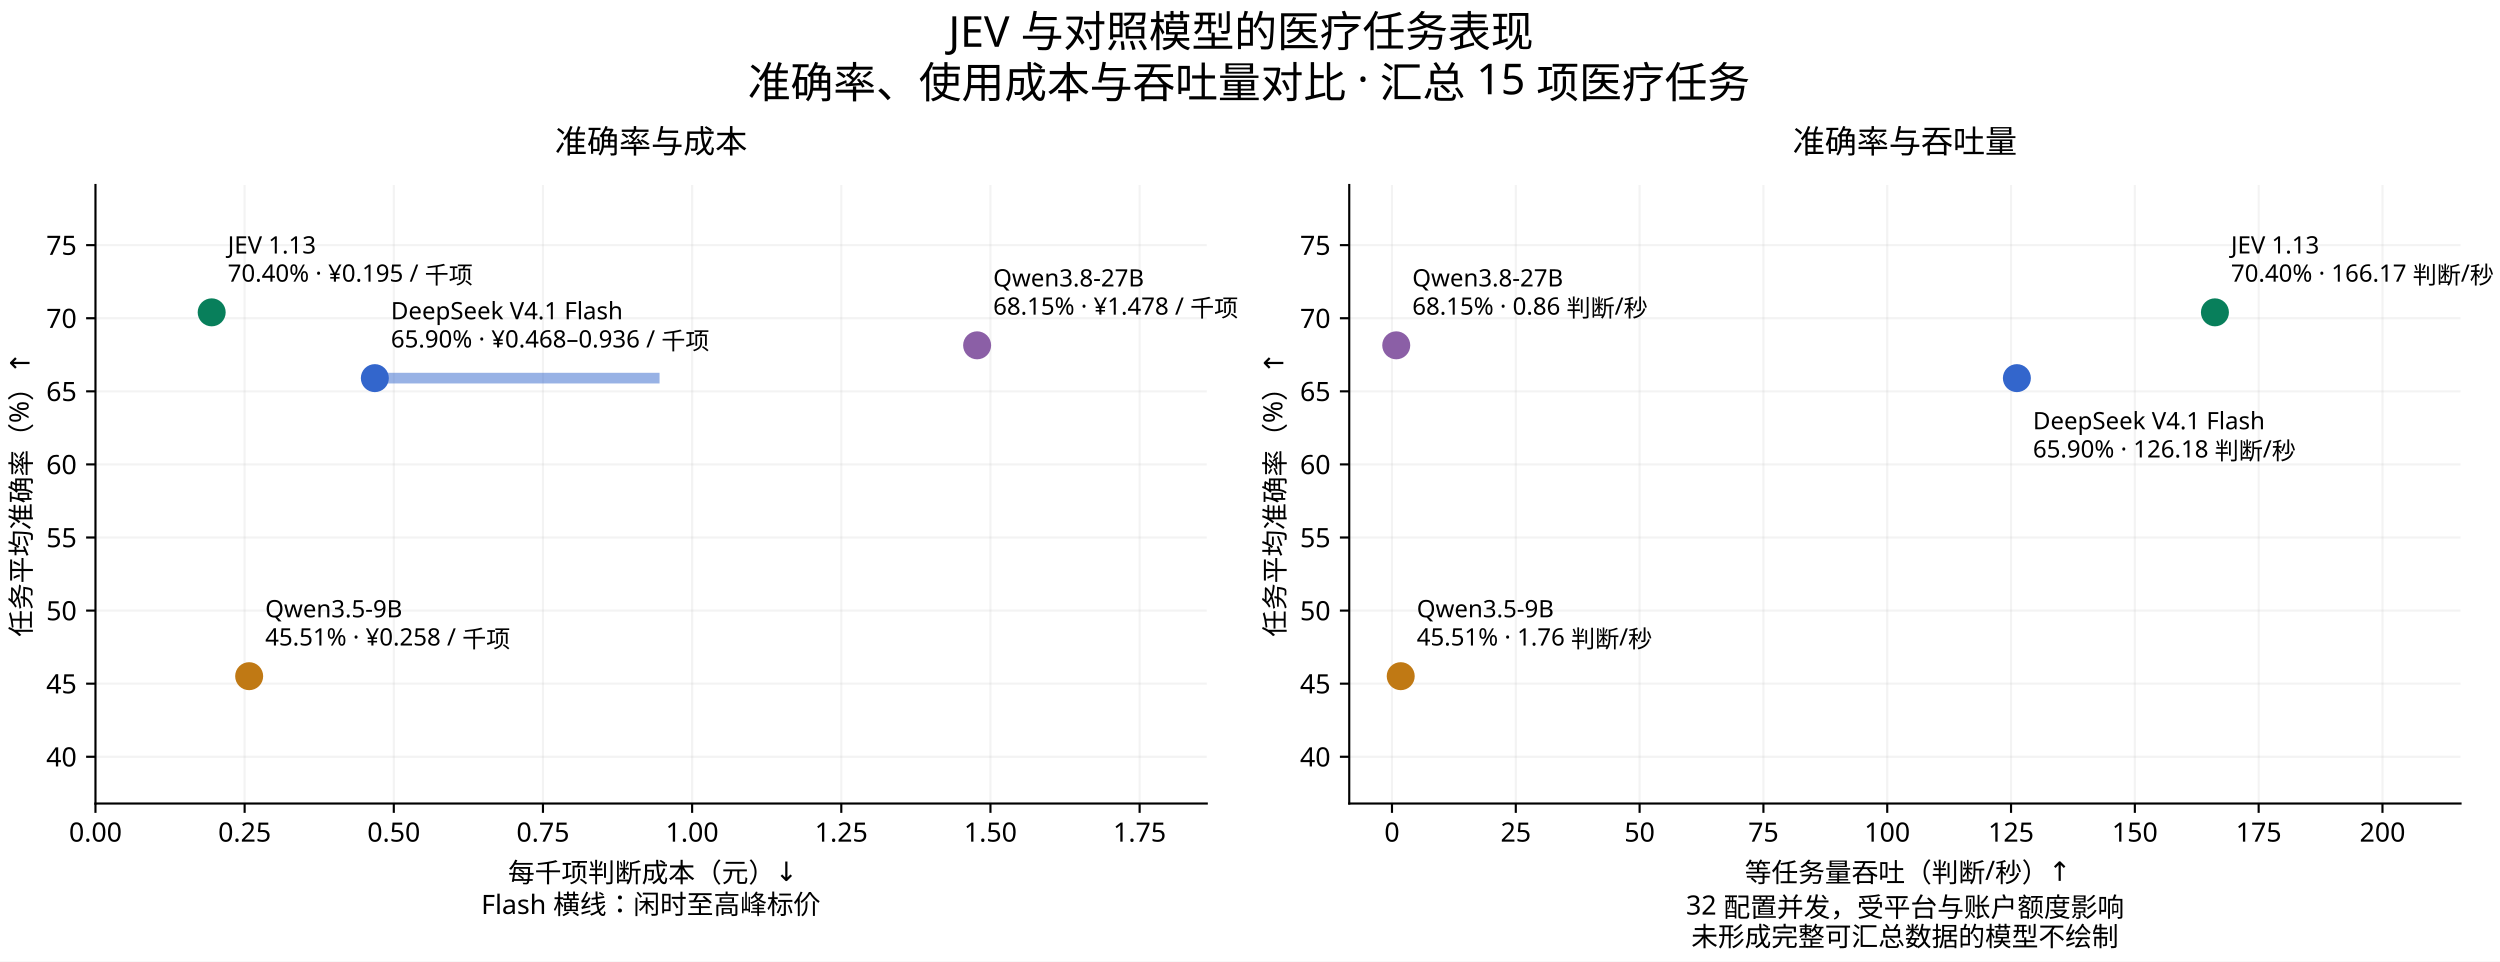
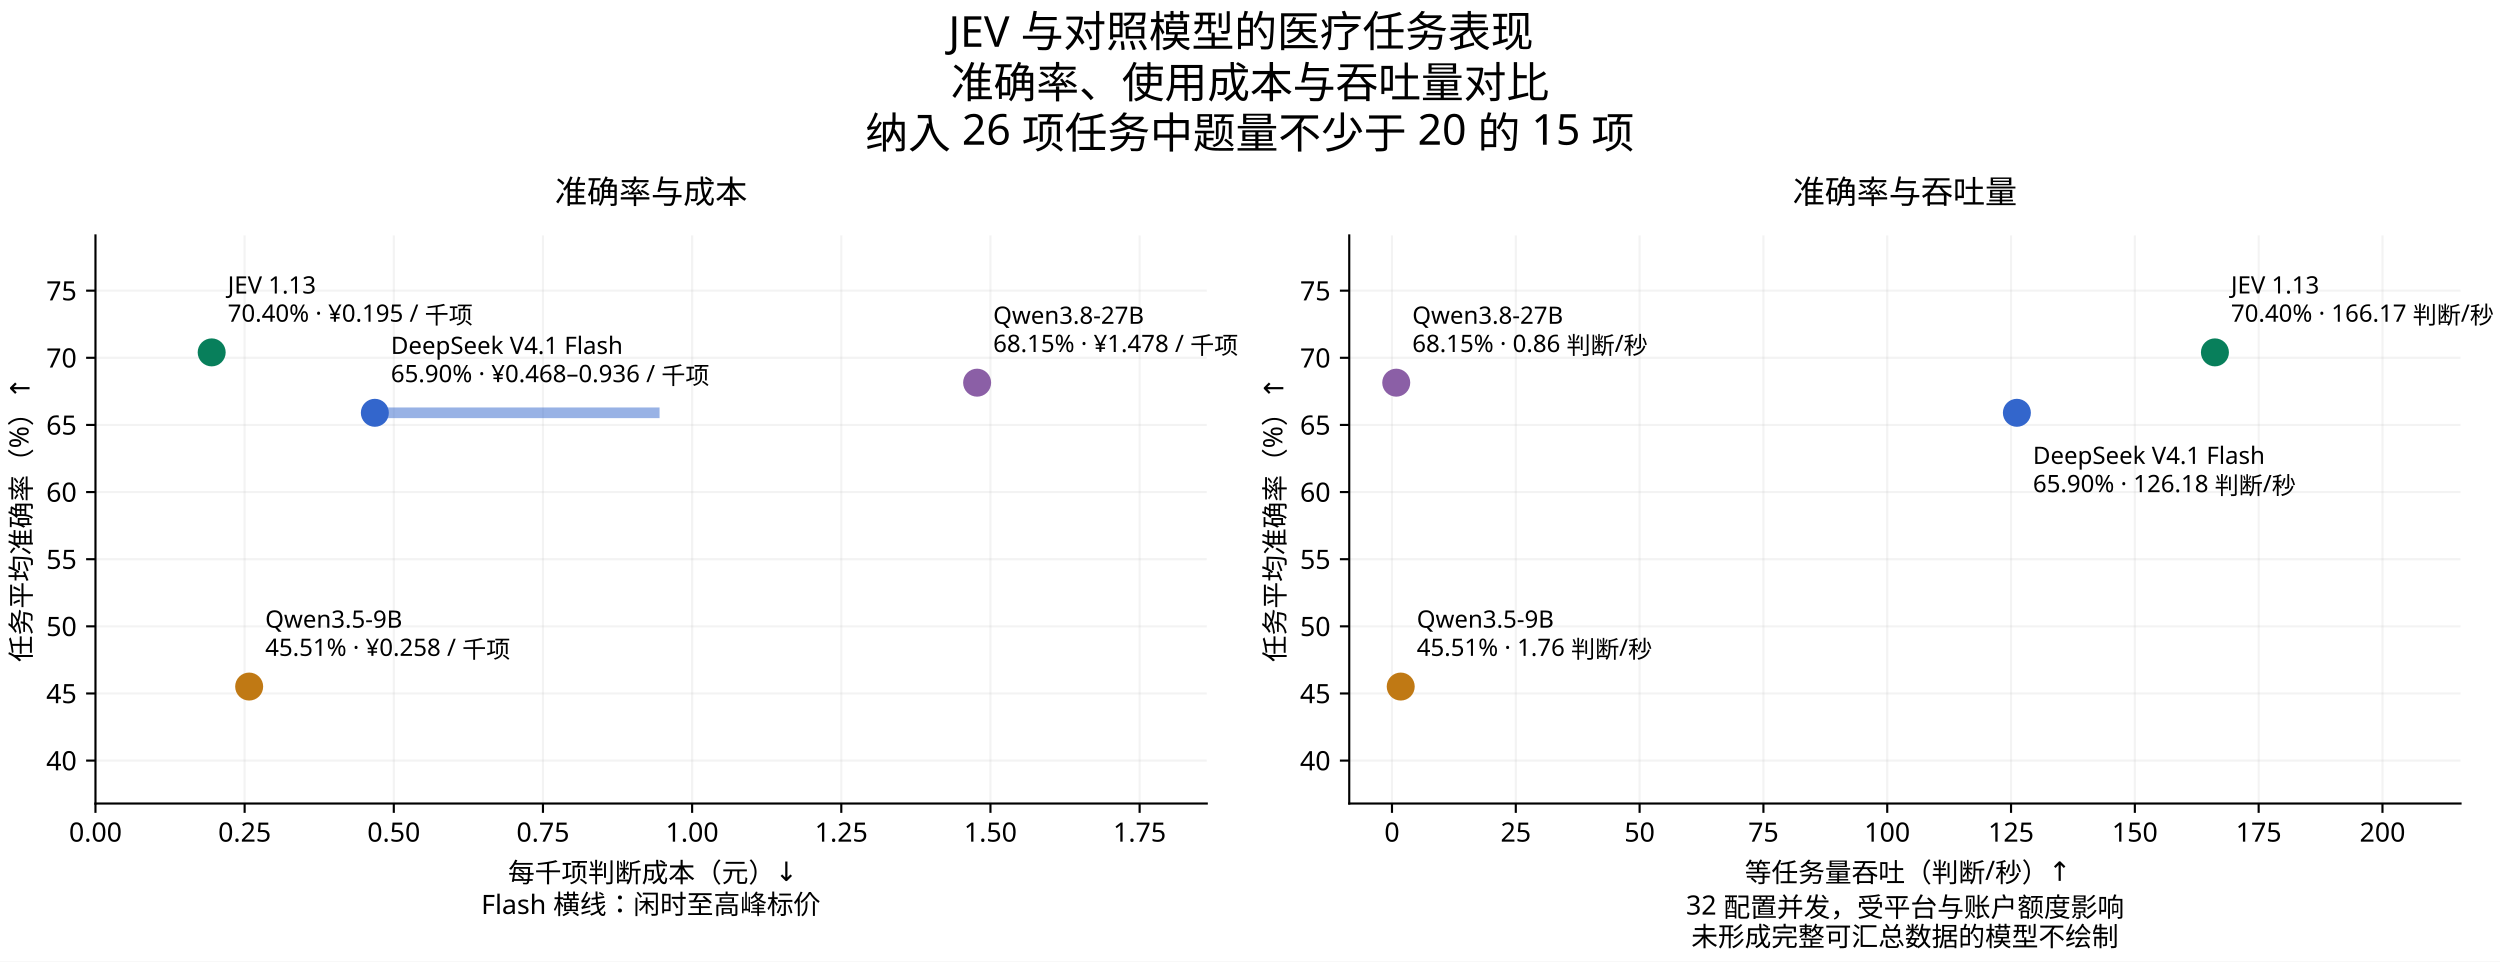
<svg xmlns="http://www.w3.org/2000/svg" xmlns:xlink="http://www.w3.org/1999/xlink" width="936pt" height="360pt" viewBox="0 0 936 360" version="1.1">
  <defs>
    <style type="text/css">*{stroke-linejoin: round; stroke-linecap: butt}</style>
  </defs>
  <g id="figure_1">
    <g id="patch_1">
      <path d="M 0 360 L 936 360 L 936 0 L 0 0 z " style="fill: #ffffff" />
    </g>
    <g id="axes_1">
      <g id="patch_2">
-         <path d="M 35.742 300.837 L 451.808 300.837 L 451.808 69.265 L 35.742 69.265 z " style="fill: #ffffff" />
+         <path d="M 35.742 300.837 L 451.808 300.837 L 451.808 88.141 L 35.742 88.141 z " style="fill: #ffffff" />
      </g>
      <g id="matplotlib.axis_1">
        <g id="xtick_1">
          <g id="line2d_1">
-             <path d="M 35.742 300.837 L 35.742 69.265 " clip-path="url(#p29e2459f89)" style="fill: none; stroke: #b0b0b0; stroke-opacity: 0.16; stroke-width: 0.8; stroke-linecap: square" />
+             <path d="M 35.742 300.837 L 35.742 88.141 " clip-path="url(#p06be70fc8d)" style="fill: none; stroke: #b0b0b0; stroke-opacity: 0.16; stroke-width: 0.8; stroke-linecap: square" />
          </g>
          <g id="line2d_2">
            <defs>
-               <path id="md264620cf0" d="M 0 0 L 0 3.5 " style="stroke: #000000; stroke-width: 0.8" />
+               <path id="mb8a0c02b07" d="M 0 0 L 0 3.5 " style="stroke: #000000; stroke-width: 0.8" />
            </defs>
            <g>
-               <use xlink:href="#md264620cf0" x="35.742" y="300.837" style="stroke: #000000; stroke-width: 0.8" />
+               <use xlink:href="#mb8a0c02b07" x="35.742" y="300.837" style="stroke: #000000; stroke-width: 0.8" />
            </g>
          </g>
          <g id="text_1">
            <text style="font-size: 10px; font-family: 'Arial Unicode MS'; text-anchor: middle" x="35.742" y="315.118" transform="rotate(-0 35.74243 315.1177)">0.00</text>
          </g>
        </g>
        <g id="xtick_2">
          <g id="line2d_3">
-             <path d="M 91.59 300.837 L 91.59 69.265 " clip-path="url(#p29e2459f89)" style="fill: none; stroke: #b0b0b0; stroke-opacity: 0.16; stroke-width: 0.8; stroke-linecap: square" />
+             <path d="M 91.59 300.837 L 91.59 88.141 " clip-path="url(#p06be70fc8d)" style="fill: none; stroke: #b0b0b0; stroke-opacity: 0.16; stroke-width: 0.8; stroke-linecap: square" />
          </g>
          <g id="line2d_4">
            <g>
-               <use xlink:href="#md264620cf0" x="91.59" y="300.837" style="stroke: #000000; stroke-width: 0.8" />
+               <use xlink:href="#mb8a0c02b07" x="91.59" y="300.837" style="stroke: #000000; stroke-width: 0.8" />
            </g>
          </g>
          <g id="text_2">
            <text style="font-size: 10px; font-family: 'Arial Unicode MS'; text-anchor: middle" x="91.59" y="315.118" transform="rotate(-0 91.58965 315.1177)">0.25</text>
          </g>
        </g>
        <g id="xtick_3">
          <g id="line2d_5">
-             <path d="M 147.437 300.837 L 147.437 69.265 " clip-path="url(#p29e2459f89)" style="fill: none; stroke: #b0b0b0; stroke-opacity: 0.16; stroke-width: 0.8; stroke-linecap: square" />
+             <path d="M 147.437 300.837 L 147.437 88.141 " clip-path="url(#p06be70fc8d)" style="fill: none; stroke: #b0b0b0; stroke-opacity: 0.16; stroke-width: 0.8; stroke-linecap: square" />
          </g>
          <g id="line2d_6">
            <g>
-               <use xlink:href="#md264620cf0" x="147.437" y="300.837" style="stroke: #000000; stroke-width: 0.8" />
+               <use xlink:href="#mb8a0c02b07" x="147.437" y="300.837" style="stroke: #000000; stroke-width: 0.8" />
            </g>
          </g>
          <g id="text_3">
            <text style="font-size: 10px; font-family: 'Arial Unicode MS'; text-anchor: middle" x="147.437" y="315.118" transform="rotate(-0 147.4369 315.1177)">0.50</text>
          </g>
        </g>
        <g id="xtick_4">
          <g id="line2d_7">
-             <path d="M 203.284 300.837 L 203.284 69.265 " clip-path="url(#p29e2459f89)" style="fill: none; stroke: #b0b0b0; stroke-opacity: 0.16; stroke-width: 0.8; stroke-linecap: square" />
+             <path d="M 203.284 300.837 L 203.284 88.141 " clip-path="url(#p06be70fc8d)" style="fill: none; stroke: #b0b0b0; stroke-opacity: 0.16; stroke-width: 0.8; stroke-linecap: square" />
          </g>
          <g id="line2d_8">
            <g>
-               <use xlink:href="#md264620cf0" x="203.284" y="300.837" style="stroke: #000000; stroke-width: 0.8" />
+               <use xlink:href="#mb8a0c02b07" x="203.284" y="300.837" style="stroke: #000000; stroke-width: 0.8" />
            </g>
          </g>
          <g id="text_4">
            <text style="font-size: 10px; font-family: 'Arial Unicode MS'; text-anchor: middle" x="203.284" y="315.118" transform="rotate(-0 203.2841 315.1177)">0.75</text>
          </g>
        </g>
        <g id="xtick_5">
          <g id="line2d_9">
-             <path d="M 259.131 300.837 L 259.131 69.265 " clip-path="url(#p29e2459f89)" style="fill: none; stroke: #b0b0b0; stroke-opacity: 0.16; stroke-width: 0.8; stroke-linecap: square" />
+             <path d="M 259.131 300.837 L 259.131 88.141 " clip-path="url(#p06be70fc8d)" style="fill: none; stroke: #b0b0b0; stroke-opacity: 0.16; stroke-width: 0.8; stroke-linecap: square" />
          </g>
          <g id="line2d_10">
            <g>
-               <use xlink:href="#md264620cf0" x="259.131" y="300.837" style="stroke: #000000; stroke-width: 0.8" />
+               <use xlink:href="#mb8a0c02b07" x="259.131" y="300.837" style="stroke: #000000; stroke-width: 0.8" />
            </g>
          </g>
          <g id="text_5">
            <text style="font-size: 10px; font-family: 'Arial Unicode MS'; text-anchor: middle" x="259.131" y="315.118" transform="rotate(-0 259.1313 315.1177)">1.00</text>
          </g>
        </g>
        <g id="xtick_6">
          <g id="line2d_11">
-             <path d="M 314.979 300.837 L 314.979 69.265 " clip-path="url(#p29e2459f89)" style="fill: none; stroke: #b0b0b0; stroke-opacity: 0.16; stroke-width: 0.8; stroke-linecap: square" />
+             <path d="M 314.979 300.837 L 314.979 88.141 " clip-path="url(#p06be70fc8d)" style="fill: none; stroke: #b0b0b0; stroke-opacity: 0.16; stroke-width: 0.8; stroke-linecap: square" />
          </g>
          <g id="line2d_12">
            <g>
-               <use xlink:href="#md264620cf0" x="314.979" y="300.837" style="stroke: #000000; stroke-width: 0.8" />
+               <use xlink:href="#mb8a0c02b07" x="314.979" y="300.837" style="stroke: #000000; stroke-width: 0.8" />
            </g>
          </g>
          <g id="text_6">
            <text style="font-size: 10px; font-family: 'Arial Unicode MS'; text-anchor: middle" x="314.979" y="315.118" transform="rotate(-0 314.9785 315.1177)">1.25</text>
          </g>
        </g>
        <g id="xtick_7">
          <g id="line2d_13">
-             <path d="M 370.826 300.837 L 370.826 69.265 " clip-path="url(#p29e2459f89)" style="fill: none; stroke: #b0b0b0; stroke-opacity: 0.16; stroke-width: 0.8; stroke-linecap: square" />
+             <path d="M 370.826 300.837 L 370.826 88.141 " clip-path="url(#p06be70fc8d)" style="fill: none; stroke: #b0b0b0; stroke-opacity: 0.16; stroke-width: 0.8; stroke-linecap: square" />
          </g>
          <g id="line2d_14">
            <g>
-               <use xlink:href="#md264620cf0" x="370.826" y="300.837" style="stroke: #000000; stroke-width: 0.8" />
+               <use xlink:href="#mb8a0c02b07" x="370.826" y="300.837" style="stroke: #000000; stroke-width: 0.8" />
            </g>
          </g>
          <g id="text_7">
            <text style="font-size: 10px; font-family: 'Arial Unicode MS'; text-anchor: middle" x="370.826" y="315.118" transform="rotate(-0 370.8257 315.1177)">1.50</text>
          </g>
        </g>
        <g id="xtick_8">
          <g id="line2d_15">
-             <path d="M 426.673 300.837 L 426.673 69.265 " clip-path="url(#p29e2459f89)" style="fill: none; stroke: #b0b0b0; stroke-opacity: 0.16; stroke-width: 0.8; stroke-linecap: square" />
+             <path d="M 426.673 300.837 L 426.673 88.141 " clip-path="url(#p06be70fc8d)" style="fill: none; stroke: #b0b0b0; stroke-opacity: 0.16; stroke-width: 0.8; stroke-linecap: square" />
          </g>
          <g id="line2d_16">
            <g>
-               <use xlink:href="#md264620cf0" x="426.673" y="300.837" style="stroke: #000000; stroke-width: 0.8" />
+               <use xlink:href="#mb8a0c02b07" x="426.673" y="300.837" style="stroke: #000000; stroke-width: 0.8" />
            </g>
          </g>
          <g id="text_8">
            <text style="font-size: 10px; font-family: 'Arial Unicode MS'; text-anchor: middle" x="426.673" y="315.118" transform="rotate(-0 426.673 315.1177)">1.75</text>
          </g>
        </g>
        <g id="text_9">
          <text style="font-size: 10px; font-family: 'Arial Unicode MS'" transform="translate(190.2103 330.3046)">每千项判断成本（元）↓</text>
          <text style="font-size: 10px; font-family: 'Arial Unicode MS'" transform="translate(180.1603 342.1949)">Flash 横线：闲时至高峰标价</text>
        </g>
      </g>
      <g id="matplotlib.axis_2">
        <g id="ytick_1">
          <g id="line2d_17">
-             <path d="M 35.742 283.335 L 451.808 283.335 " clip-path="url(#p29e2459f89)" style="fill: none; stroke: #b0b0b0; stroke-opacity: 0.16; stroke-width: 0.8; stroke-linecap: square" />
+             <path d="M 35.742 284.761 L 451.808 284.761 " clip-path="url(#p06be70fc8d)" style="fill: none; stroke: #b0b0b0; stroke-opacity: 0.16; stroke-width: 0.8; stroke-linecap: square" />
          </g>
          <g id="line2d_18">
            <defs>
-               <path id="mecd9e3304c" d="M 0 0 L -3.5 0 " style="stroke: #000000; stroke-width: 0.8" />
+               <path id="m61116c3e95" d="M 0 0 L -3.5 0 " style="stroke: #000000; stroke-width: 0.8" />
            </defs>
            <g>
-               <use xlink:href="#mecd9e3304c" x="35.742" y="283.335" style="stroke: #000000; stroke-width: 0.8" />
+               <use xlink:href="#m61116c3e95" x="35.742" y="284.761" style="stroke: #000000; stroke-width: 0.8" />
            </g>
          </g>
          <g id="text_10">
-             <text style="font-size: 10px; font-family: 'Arial Unicode MS'; text-anchor: end" x="28.742" y="286.975" transform="rotate(-0 28.74243 286.9747)">40</text>
+             <text style="font-size: 10px; font-family: 'Arial Unicode MS'; text-anchor: end" x="28.742" y="288.401" transform="rotate(-0 28.74243 288.4014)">40</text>
          </g>
        </g>
        <g id="ytick_2">
          <g id="line2d_19">
-             <path d="M 35.742 255.97 L 451.808 255.97 " clip-path="url(#p29e2459f89)" style="fill: none; stroke: #b0b0b0; stroke-opacity: 0.16; stroke-width: 0.8; stroke-linecap: square" />
+             <path d="M 35.742 259.627 L 451.808 259.627 " clip-path="url(#p06be70fc8d)" style="fill: none; stroke: #b0b0b0; stroke-opacity: 0.16; stroke-width: 0.8; stroke-linecap: square" />
          </g>
          <g id="line2d_20">
            <g>
-               <use xlink:href="#mecd9e3304c" x="35.742" y="255.97" style="stroke: #000000; stroke-width: 0.8" />
+               <use xlink:href="#m61116c3e95" x="35.742" y="259.627" style="stroke: #000000; stroke-width: 0.8" />
            </g>
          </g>
          <g id="text_11">
-             <text style="font-size: 10px; font-family: 'Arial Unicode MS'; text-anchor: end" x="28.742" y="259.61" transform="rotate(-0 28.74243 259.6098)">45</text>
+             <text style="font-size: 10px; font-family: 'Arial Unicode MS'; text-anchor: end" x="28.742" y="263.267" transform="rotate(-0 28.74243 263.2671)">45</text>
          </g>
        </g>
        <g id="ytick_3">
          <g id="line2d_21">
-             <path d="M 35.742 228.605 L 451.808 228.605 " clip-path="url(#p29e2459f89)" style="fill: none; stroke: #b0b0b0; stroke-opacity: 0.16; stroke-width: 0.8; stroke-linecap: square" />
+             <path d="M 35.742 234.493 L 451.808 234.493 " clip-path="url(#p06be70fc8d)" style="fill: none; stroke: #b0b0b0; stroke-opacity: 0.16; stroke-width: 0.8; stroke-linecap: square" />
          </g>
          <g id="line2d_22">
            <g>
-               <use xlink:href="#mecd9e3304c" x="35.742" y="228.605" style="stroke: #000000; stroke-width: 0.8" />
+               <use xlink:href="#m61116c3e95" x="35.742" y="234.493" style="stroke: #000000; stroke-width: 0.8" />
            </g>
          </g>
          <g id="text_12">
-             <text style="font-size: 10px; font-family: 'Arial Unicode MS'; text-anchor: end" x="28.742" y="232.245" transform="rotate(-0 28.74243 232.245)">50</text>
+             <text style="font-size: 10px; font-family: 'Arial Unicode MS'; text-anchor: end" x="28.742" y="238.133" transform="rotate(-0 28.74243 238.1329)">50</text>
          </g>
        </g>
        <g id="ytick_4">
          <g id="line2d_23">
-             <path d="M 35.742 201.24 L 451.808 201.24 " clip-path="url(#p29e2459f89)" style="fill: none; stroke: #b0b0b0; stroke-opacity: 0.16; stroke-width: 0.8; stroke-linecap: square" />
+             <path d="M 35.742 209.359 L 451.808 209.359 " clip-path="url(#p06be70fc8d)" style="fill: none; stroke: #b0b0b0; stroke-opacity: 0.16; stroke-width: 0.8; stroke-linecap: square" />
          </g>
          <g id="line2d_24">
            <g>
-               <use xlink:href="#mecd9e3304c" x="35.742" y="201.24" style="stroke: #000000; stroke-width: 0.8" />
+               <use xlink:href="#m61116c3e95" x="35.742" y="209.359" style="stroke: #000000; stroke-width: 0.8" />
            </g>
          </g>
          <g id="text_13">
-             <text style="font-size: 10px; font-family: 'Arial Unicode MS'; text-anchor: end" x="28.742" y="204.88" transform="rotate(-0 28.74243 204.8801)">55</text>
+             <text style="font-size: 10px; font-family: 'Arial Unicode MS'; text-anchor: end" x="28.742" y="212.999" transform="rotate(-0 28.74243 212.9986)">55</text>
          </g>
        </g>
        <g id="ytick_5">
          <g id="line2d_25">
-             <path d="M 35.742 173.875 L 451.808 173.875 " clip-path="url(#p29e2459f89)" style="fill: none; stroke: #b0b0b0; stroke-opacity: 0.16; stroke-width: 0.8; stroke-linecap: square" />
+             <path d="M 35.742 184.224 L 451.808 184.224 " clip-path="url(#p06be70fc8d)" style="fill: none; stroke: #b0b0b0; stroke-opacity: 0.16; stroke-width: 0.8; stroke-linecap: square" />
          </g>
          <g id="line2d_26">
            <g>
-               <use xlink:href="#mecd9e3304c" x="35.742" y="173.875" style="stroke: #000000; stroke-width: 0.8" />
+               <use xlink:href="#m61116c3e95" x="35.742" y="184.224" style="stroke: #000000; stroke-width: 0.8" />
            </g>
          </g>
          <g id="text_14">
-             <text style="font-size: 10px; font-family: 'Arial Unicode MS'; text-anchor: end" x="28.742" y="177.515" transform="rotate(-0 28.74243 177.5153)">60</text>
+             <text style="font-size: 10px; font-family: 'Arial Unicode MS'; text-anchor: end" x="28.742" y="187.864" transform="rotate(-0 28.74243 187.8644)">60</text>
          </g>
        </g>
        <g id="ytick_6">
          <g id="line2d_27">
-             <path d="M 35.742 146.51 L 451.808 146.51 " clip-path="url(#p29e2459f89)" style="fill: none; stroke: #b0b0b0; stroke-opacity: 0.16; stroke-width: 0.8; stroke-linecap: square" />
+             <path d="M 35.742 159.09 L 451.808 159.09 " clip-path="url(#p06be70fc8d)" style="fill: none; stroke: #b0b0b0; stroke-opacity: 0.16; stroke-width: 0.8; stroke-linecap: square" />
          </g>
          <g id="line2d_28">
            <g>
-               <use xlink:href="#mecd9e3304c" x="35.742" y="146.51" style="stroke: #000000; stroke-width: 0.8" />
+               <use xlink:href="#m61116c3e95" x="35.742" y="159.09" style="stroke: #000000; stroke-width: 0.8" />
            </g>
          </g>
          <g id="text_15">
-             <text style="font-size: 10px; font-family: 'Arial Unicode MS'; text-anchor: end" x="28.742" y="150.15" transform="rotate(-0 28.74243 150.1504)">65</text>
+             <text style="font-size: 10px; font-family: 'Arial Unicode MS'; text-anchor: end" x="28.742" y="162.73" transform="rotate(-0 28.74243 162.7301)">65</text>
          </g>
        </g>
        <g id="ytick_7">
          <g id="line2d_29">
-             <path d="M 35.742 119.145 L 451.808 119.145 " clip-path="url(#p29e2459f89)" style="fill: none; stroke: #b0b0b0; stroke-opacity: 0.16; stroke-width: 0.8; stroke-linecap: square" />
+             <path d="M 35.742 133.956 L 451.808 133.956 " clip-path="url(#p06be70fc8d)" style="fill: none; stroke: #b0b0b0; stroke-opacity: 0.16; stroke-width: 0.8; stroke-linecap: square" />
          </g>
          <g id="line2d_30">
            <g>
-               <use xlink:href="#mecd9e3304c" x="35.742" y="119.145" style="stroke: #000000; stroke-width: 0.8" />
+               <use xlink:href="#m61116c3e95" x="35.742" y="133.956" style="stroke: #000000; stroke-width: 0.8" />
            </g>
          </g>
          <g id="text_16">
-             <text style="font-size: 10px; font-family: 'Arial Unicode MS'; text-anchor: end" x="28.742" y="122.786" transform="rotate(-0 28.74243 122.7856)">70</text>
+             <text style="font-size: 10px; font-family: 'Arial Unicode MS'; text-anchor: end" x="28.742" y="137.596" transform="rotate(-0 28.74243 137.5959)">70</text>
          </g>
        </g>
        <g id="ytick_8">
          <g id="line2d_31">
-             <path d="M 35.742 91.781 L 451.808 91.781 " clip-path="url(#p29e2459f89)" style="fill: none; stroke: #b0b0b0; stroke-opacity: 0.16; stroke-width: 0.8; stroke-linecap: square" />
+             <path d="M 35.742 108.822 L 451.808 108.822 " clip-path="url(#p06be70fc8d)" style="fill: none; stroke: #b0b0b0; stroke-opacity: 0.16; stroke-width: 0.8; stroke-linecap: square" />
          </g>
          <g id="line2d_32">
            <g>
-               <use xlink:href="#mecd9e3304c" x="35.742" y="91.781" style="stroke: #000000; stroke-width: 0.8" />
+               <use xlink:href="#m61116c3e95" x="35.742" y="108.822" style="stroke: #000000; stroke-width: 0.8" />
            </g>
          </g>
          <g id="text_17">
-             <text style="font-size: 10px; font-family: 'Arial Unicode MS'; text-anchor: end" x="28.742" y="95.421" transform="rotate(-0 28.74243 95.42071)">75</text>
+             <text style="font-size: 10px; font-family: 'Arial Unicode MS'; text-anchor: end" x="28.742" y="112.462" transform="rotate(-0 28.74243 112.4616)">75</text>
          </g>
        </g>
        <g id="text_18">
-           <text style="font-size: 10px; font-family: 'Arial Unicode MS'; text-anchor: middle" x="11.521" y="185.051" transform="rotate(-90 11.52055 185.0513)">任务平均准确率（%）↑</text>
+           <text style="font-size: 10px; font-family: 'Arial Unicode MS'; text-anchor: middle" x="11.521" y="194.489" transform="rotate(-90 11.52055 194.4894)">任务平均准确率（%）↑</text>
        </g>
      </g>
      <g id="line2d_33">
-         <path d="M 79.253 116.942 L 79.253 116.942 " clip-path="url(#p29e2459f89)" style="fill: none; stroke: #087f5b; stroke-opacity: 0.5; stroke-width: 4; stroke-linecap: square" />
+         <path d="M 79.253 131.932 L 79.253 131.932 " clip-path="url(#p06be70fc8d)" style="fill: none; stroke: #087f5b; stroke-opacity: 0.5; stroke-width: 4; stroke-linecap: square" />
      </g>
      <g id="line2d_34">
-         <path d="M 140.341 141.572 L 244.94 141.572 " clip-path="url(#p29e2459f89)" style="fill: none; stroke: #3366cc; stroke-opacity: 0.5; stroke-width: 4; stroke-linecap: square" />
+         <path d="M 140.341 154.554 L 244.94 154.554 " clip-path="url(#p06be70fc8d)" style="fill: none; stroke: #3366cc; stroke-opacity: 0.5; stroke-width: 4; stroke-linecap: square" />
      </g>
      <g id="line2d_35">
-         <path d="M 93.285 253.161 L 93.285 253.161 " clip-path="url(#p29e2459f89)" style="fill: none; stroke: #c07914; stroke-opacity: 0.5; stroke-width: 4; stroke-linecap: square" />
+         <path d="M 93.285 257.047 L 93.285 257.047 " clip-path="url(#p06be70fc8d)" style="fill: none; stroke: #c07914; stroke-opacity: 0.5; stroke-width: 4; stroke-linecap: square" />
      </g>
      <g id="line2d_36">
-         <path d="M 365.834 129.29 L 365.834 129.29 " clip-path="url(#p29e2459f89)" style="fill: none; stroke: #8b5fa6; stroke-opacity: 0.5; stroke-width: 4; stroke-linecap: square" />
+         <path d="M 365.834 143.274 L 365.834 143.274 " clip-path="url(#p06be70fc8d)" style="fill: none; stroke: #8b5fa6; stroke-opacity: 0.5; stroke-width: 4; stroke-linecap: square" />
      </g>
      <g id="patch_3">
-         <path d="M 35.742 300.837 L 35.742 69.265 " style="fill: none; stroke: #000000; stroke-width: 0.8; stroke-linejoin: miter; stroke-linecap: square" />
+         <path d="M 35.742 300.837 L 35.742 88.141 " style="fill: none; stroke: #000000; stroke-width: 0.8; stroke-linejoin: miter; stroke-linecap: square" />
      </g>
      <g id="patch_4">
        <path d="M 35.742 300.837 L 451.808 300.837 " style="fill: none; stroke: #000000; stroke-width: 0.8; stroke-linejoin: miter; stroke-linecap: square" />
      </g>
      <g id="PathCollection_1">
        <defs>
-           <path id="m2c306ae3c0" d="M 0 4.743 C 1.258 4.743 2.465 4.244 3.354 3.354 C 4.244 2.465 4.743 1.258 4.743 0 C 4.743 -1.258 4.244 -2.465 3.354 -3.354 C 2.465 -4.244 1.258 -4.743 0 -4.743 C -1.258 -4.743 -2.465 -4.244 -3.354 -3.354 C -4.244 -2.465 -4.743 -1.258 -4.743 0 C -4.743 1.258 -4.244 2.465 -3.354 3.354 C -2.465 4.244 -1.258 4.743 0 4.743 z " style="stroke: #087f5b" />
+           <path id="m049513795e" d="M 0 4.743 C 1.258 4.743 2.465 4.244 3.354 3.354 C 4.244 2.465 4.743 1.258 4.743 0 C 4.743 -1.258 4.244 -2.465 3.354 -3.354 C 2.465 -4.244 1.258 -4.743 0 -4.743 C -1.258 -4.743 -2.465 -4.244 -3.354 -3.354 C -4.244 -2.465 -4.743 -1.258 -4.743 0 C -4.743 1.258 -4.244 2.465 -3.354 3.354 C -2.465 4.244 -1.258 4.743 0 4.743 z " style="stroke: #087f5b" />
        </defs>
-         <g clip-path="url(#p29e2459f89)">
-           <use xlink:href="#m2c306ae3c0" x="79.253" y="116.942" style="fill: #087f5b; stroke: #087f5b" />
+         <g clip-path="url(#p06be70fc8d)">
+           <use xlink:href="#m049513795e" x="79.253" y="131.932" style="fill: #087f5b; stroke: #087f5b" />
        </g>
      </g>
      <g id="text_19">
-         <text style="font-size: 9px; font-family: 'Arial Unicode MS'" transform="translate(85.25307 94.91127)">JEV 1.13</text>
-         <text style="font-size: 9px; font-family: 'Arial Unicode MS'" transform="translate(85.25307 105.4588)">70.40% · ¥0.195 / 千项</text>
+         <text style="font-size: 9px; font-family: 'Arial Unicode MS'" transform="translate(85.25307 109.9012)">JEV 1.13</text>
+         <text style="font-size: 9px; font-family: 'Arial Unicode MS'" transform="translate(85.25307 120.4488)">70.40% · ¥0.195 / 千项</text>
      </g>
      <g id="PathCollection_2">
        <defs>
-           <path id="m59bb563ed7" d="M 0 4.743 C 1.258 4.743 2.465 4.244 3.354 3.354 C 4.244 2.465 4.743 1.258 4.743 0 C 4.743 -1.258 4.244 -2.465 3.354 -3.354 C 2.465 -4.244 1.258 -4.743 0 -4.743 C -1.258 -4.743 -2.465 -4.244 -3.354 -3.354 C -4.244 -2.465 -4.743 -1.258 -4.743 0 C -4.743 1.258 -4.244 2.465 -3.354 3.354 C -2.465 4.244 -1.258 4.743 0 4.743 z " style="stroke: #3366cc" />
+           <path id="mc37e228f50" d="M 0 4.743 C 1.258 4.743 2.465 4.244 3.354 3.354 C 4.244 2.465 4.743 1.258 4.743 0 C 4.743 -1.258 4.244 -2.465 3.354 -3.354 C 2.465 -4.244 1.258 -4.743 0 -4.743 C -1.258 -4.743 -2.465 -4.244 -3.354 -3.354 C -4.244 -2.465 -4.743 -1.258 -4.743 0 C -4.743 1.258 -4.244 2.465 -3.354 3.354 C -2.465 4.244 -1.258 4.743 0 4.743 z " style="stroke: #3366cc" />
        </defs>
-         <g clip-path="url(#p29e2459f89)">
-           <use xlink:href="#m59bb563ed7" x="140.341" y="141.572" style="fill: #3366cc; stroke: #3366cc" />
+         <g clip-path="url(#p06be70fc8d)">
+           <use xlink:href="#mc37e228f50" x="140.341" y="154.554" style="fill: #3366cc; stroke: #3366cc" />
        </g>
      </g>
      <g id="text_20">
-         <text style="font-size: 9px; font-family: 'Arial Unicode MS'" transform="translate(146.3411 119.5416)">DeepSeek V4.1 Flash</text>
-         <text style="font-size: 9px; font-family: 'Arial Unicode MS'" transform="translate(146.3411 130.0891)">65.90% · ¥0.468–0.936 / 千项</text>
+         <text style="font-size: 9px; font-family: 'Arial Unicode MS'" transform="translate(146.3411 132.5238)">DeepSeek V4.1 Flash</text>
+         <text style="font-size: 9px; font-family: 'Arial Unicode MS'" transform="translate(146.3411 143.0714)">65.90% · ¥0.468–0.936 / 千项</text>
      </g>
      <g id="PathCollection_3">
        <defs>
-           <path id="mf88290f4f2" d="M 0 4.743 C 1.258 4.743 2.465 4.244 3.354 3.354 C 4.244 2.465 4.743 1.258 4.743 0 C 4.743 -1.258 4.244 -2.465 3.354 -3.354 C 2.465 -4.244 1.258 -4.743 0 -4.743 C -1.258 -4.743 -2.465 -4.244 -3.354 -3.354 C -4.244 -2.465 -4.743 -1.258 -4.743 0 C -4.743 1.258 -4.244 2.465 -3.354 3.354 C -2.465 4.244 -1.258 4.743 0 4.743 z " style="stroke: #c07914" />
+           <path id="me3735f84f4" d="M 0 4.743 C 1.258 4.743 2.465 4.244 3.354 3.354 C 4.244 2.465 4.743 1.258 4.743 0 C 4.743 -1.258 4.244 -2.465 3.354 -3.354 C 2.465 -4.244 1.258 -4.743 0 -4.743 C -1.258 -4.743 -2.465 -4.244 -3.354 -3.354 C -4.244 -2.465 -4.743 -1.258 -4.743 0 C -4.743 1.258 -4.244 2.465 -3.354 3.354 C -2.465 4.244 -1.258 4.743 0 4.743 z " style="stroke: #c07914" />
        </defs>
-         <g clip-path="url(#p29e2459f89)">
-           <use xlink:href="#mf88290f4f2" x="93.285" y="253.161" style="fill: #c07914; stroke: #c07914" />
+         <g clip-path="url(#p06be70fc8d)">
+           <use xlink:href="#me3735f84f4" x="93.285" y="257.047" style="fill: #c07914; stroke: #c07914" />
        </g>
      </g>
      <g id="text_21">
-         <text style="font-size: 9px; font-family: 'Arial Unicode MS'" transform="translate(99.2847 231.1303)">Qwen3.5-9B</text>
-         <text style="font-size: 9px; font-family: 'Arial Unicode MS'" transform="translate(99.2847 241.6779)">45.51% · ¥0.258 / 千项</text>
+         <text style="font-size: 9px; font-family: 'Arial Unicode MS'" transform="translate(99.2847 235.0166)">Qwen3.5-9B</text>
+         <text style="font-size: 9px; font-family: 'Arial Unicode MS'" transform="translate(99.2847 245.5642)">45.51% · ¥0.258 / 千项</text>
      </g>
      <g id="PathCollection_4">
        <defs>
-           <path id="ma3d2b67258" d="M 0 4.743 C 1.258 4.743 2.465 4.244 3.354 3.354 C 4.244 2.465 4.743 1.258 4.743 0 C 4.743 -1.258 4.244 -2.465 3.354 -3.354 C 2.465 -4.244 1.258 -4.743 0 -4.743 C -1.258 -4.743 -2.465 -4.244 -3.354 -3.354 C -4.244 -2.465 -4.743 -1.258 -4.743 0 C -4.743 1.258 -4.244 2.465 -3.354 3.354 C -2.465 4.244 -1.258 4.743 0 4.743 z " style="stroke: #8b5fa6" />
+           <path id="m5614e70596" d="M 0 4.743 C 1.258 4.743 2.465 4.244 3.354 3.354 C 4.244 2.465 4.743 1.258 4.743 0 C 4.743 -1.258 4.244 -2.465 3.354 -3.354 C 2.465 -4.244 1.258 -4.743 0 -4.743 C -1.258 -4.743 -2.465 -4.244 -3.354 -3.354 C -4.244 -2.465 -4.743 -1.258 -4.743 0 C -4.743 1.258 -4.244 2.465 -3.354 3.354 C -2.465 4.244 -1.258 4.743 0 4.743 z " style="stroke: #8b5fa6" />
        </defs>
-         <g clip-path="url(#p29e2459f89)">
-           <use xlink:href="#ma3d2b67258" x="365.834" y="129.29" style="fill: #8b5fa6; stroke: #8b5fa6" />
+         <g clip-path="url(#p06be70fc8d)">
+           <use xlink:href="#m5614e70596" x="365.834" y="143.274" style="fill: #8b5fa6; stroke: #8b5fa6" />
        </g>
      </g>
      <g id="text_22">
-         <text style="font-size: 9px; font-family: 'Arial Unicode MS'" transform="translate(371.8337 107.2597)">Qwen3.8-27B</text>
-         <text style="font-size: 9px; font-family: 'Arial Unicode MS'" transform="translate(371.8337 117.8073)">68.15% · ¥1.478 / 千项</text>
+         <text style="font-size: 9px; font-family: 'Arial Unicode MS'" transform="translate(371.8337 121.2431)">Qwen3.8-27B</text>
+         <text style="font-size: 9px; font-family: 'Arial Unicode MS'" transform="translate(371.8337 131.7907)">68.15% · ¥1.478 / 千项</text>
      </g>
      <g id="text_23">
-         <text style="font-size: 12px; font-family: 'Arial Unicode MS'; text-anchor: middle" x="243.775" y="57.265" transform="rotate(-0 243.7752 57.2651)">准确率与成本</text>
+         <text style="font-size: 12px; font-family: 'Arial Unicode MS'; text-anchor: middle" x="243.775" y="76.141" transform="rotate(-0 243.7752 76.14135)">准确率与成本</text>
      </g>
    </g>
    <g id="axes_2">
      <g id="patch_5">
-         <path d="M 505.157 300.837 L 921.222 300.837 L 921.222 69.265 L 505.157 69.265 z " style="fill: #ffffff" />
+         <path d="M 505.157 300.837 L 921.222 300.837 L 921.222 88.141 L 505.157 88.141 z " style="fill: #ffffff" />
      </g>
      <g id="matplotlib.axis_3">
        <g id="xtick_9">
          <g id="line2d_37">
-             <path d="M 521.159 300.837 L 521.159 69.265 " clip-path="url(#pd517da8d32)" style="fill: none; stroke: #b0b0b0; stroke-opacity: 0.16; stroke-width: 0.8; stroke-linecap: square" />
+             <path d="M 521.159 300.837 L 521.159 88.141 " clip-path="url(#pba9c176bb5)" style="fill: none; stroke: #b0b0b0; stroke-opacity: 0.16; stroke-width: 0.8; stroke-linecap: square" />
          </g>
          <g id="line2d_38">
            <g>
-               <use xlink:href="#md264620cf0" x="521.159" y="300.837" style="stroke: #000000; stroke-width: 0.8" />
+               <use xlink:href="#mb8a0c02b07" x="521.159" y="300.837" style="stroke: #000000; stroke-width: 0.8" />
            </g>
          </g>
          <g id="text_24">
            <text style="font-size: 10px; font-family: 'Arial Unicode MS'; text-anchor: middle" x="521.159" y="315.118" transform="rotate(-0 521.1591 315.1177)">0</text>
          </g>
        </g>
        <g id="xtick_10">
          <g id="line2d_39">
-             <path d="M 567.514 300.837 L 567.514 69.265 " clip-path="url(#pd517da8d32)" style="fill: none; stroke: #b0b0b0; stroke-opacity: 0.16; stroke-width: 0.8; stroke-linecap: square" />
+             <path d="M 567.514 300.837 L 567.514 88.141 " clip-path="url(#pba9c176bb5)" style="fill: none; stroke: #b0b0b0; stroke-opacity: 0.16; stroke-width: 0.8; stroke-linecap: square" />
          </g>
          <g id="line2d_40">
            <g>
-               <use xlink:href="#md264620cf0" x="567.514" y="300.837" style="stroke: #000000; stroke-width: 0.8" />
+               <use xlink:href="#mb8a0c02b07" x="567.514" y="300.837" style="stroke: #000000; stroke-width: 0.8" />
            </g>
          </g>
          <g id="text_25">
            <text style="font-size: 10px; font-family: 'Arial Unicode MS'; text-anchor: middle" x="567.514" y="315.118" transform="rotate(-0 567.5139 315.1177)">25</text>
          </g>
        </g>
        <g id="xtick_11">
          <g id="line2d_41">
-             <path d="M 613.869 300.837 L 613.869 69.265 " clip-path="url(#pd517da8d32)" style="fill: none; stroke: #b0b0b0; stroke-opacity: 0.16; stroke-width: 0.8; stroke-linecap: square" />
+             <path d="M 613.869 300.837 L 613.869 88.141 " clip-path="url(#pba9c176bb5)" style="fill: none; stroke: #b0b0b0; stroke-opacity: 0.16; stroke-width: 0.8; stroke-linecap: square" />
          </g>
          <g id="line2d_42">
            <g>
-               <use xlink:href="#md264620cf0" x="613.869" y="300.837" style="stroke: #000000; stroke-width: 0.8" />
+               <use xlink:href="#mb8a0c02b07" x="613.869" y="300.837" style="stroke: #000000; stroke-width: 0.8" />
            </g>
          </g>
          <g id="text_26">
            <text style="font-size: 10px; font-family: 'Arial Unicode MS'; text-anchor: middle" x="613.869" y="315.118" transform="rotate(-0 613.8688 315.1177)">50</text>
          </g>
        </g>
        <g id="xtick_12">
          <g id="line2d_43">
-             <path d="M 660.224 300.837 L 660.224 69.265 " clip-path="url(#pd517da8d32)" style="fill: none; stroke: #b0b0b0; stroke-opacity: 0.16; stroke-width: 0.8; stroke-linecap: square" />
+             <path d="M 660.224 300.837 L 660.224 88.141 " clip-path="url(#pba9c176bb5)" style="fill: none; stroke: #b0b0b0; stroke-opacity: 0.16; stroke-width: 0.8; stroke-linecap: square" />
          </g>
          <g id="line2d_44">
            <g>
-               <use xlink:href="#md264620cf0" x="660.224" y="300.837" style="stroke: #000000; stroke-width: 0.8" />
+               <use xlink:href="#mb8a0c02b07" x="660.224" y="300.837" style="stroke: #000000; stroke-width: 0.8" />
            </g>
          </g>
          <g id="text_27">
            <text style="font-size: 10px; font-family: 'Arial Unicode MS'; text-anchor: middle" x="660.224" y="315.118" transform="rotate(-0 660.2237 315.1177)">75</text>
          </g>
        </g>
        <g id="xtick_13">
          <g id="line2d_45">
-             <path d="M 706.579 300.837 L 706.579 69.265 " clip-path="url(#pd517da8d32)" style="fill: none; stroke: #b0b0b0; stroke-opacity: 0.16; stroke-width: 0.8; stroke-linecap: square" />
+             <path d="M 706.579 300.837 L 706.579 88.141 " clip-path="url(#pba9c176bb5)" style="fill: none; stroke: #b0b0b0; stroke-opacity: 0.16; stroke-width: 0.8; stroke-linecap: square" />
          </g>
          <g id="line2d_46">
            <g>
-               <use xlink:href="#md264620cf0" x="706.579" y="300.837" style="stroke: #000000; stroke-width: 0.8" />
+               <use xlink:href="#mb8a0c02b07" x="706.579" y="300.837" style="stroke: #000000; stroke-width: 0.8" />
            </g>
          </g>
          <g id="text_28">
            <text style="font-size: 10px; font-family: 'Arial Unicode MS'; text-anchor: middle" x="706.579" y="315.118" transform="rotate(-0 706.5785 315.1177)">100</text>
          </g>
        </g>
        <g id="xtick_14">
          <g id="line2d_47">
-             <path d="M 752.933 300.837 L 752.933 69.265 " clip-path="url(#pd517da8d32)" style="fill: none; stroke: #b0b0b0; stroke-opacity: 0.16; stroke-width: 0.8; stroke-linecap: square" />
+             <path d="M 752.933 300.837 L 752.933 88.141 " clip-path="url(#pba9c176bb5)" style="fill: none; stroke: #b0b0b0; stroke-opacity: 0.16; stroke-width: 0.8; stroke-linecap: square" />
          </g>
          <g id="line2d_48">
            <g>
-               <use xlink:href="#md264620cf0" x="752.933" y="300.837" style="stroke: #000000; stroke-width: 0.8" />
+               <use xlink:href="#mb8a0c02b07" x="752.933" y="300.837" style="stroke: #000000; stroke-width: 0.8" />
            </g>
          </g>
          <g id="text_29">
            <text style="font-size: 10px; font-family: 'Arial Unicode MS'; text-anchor: middle" x="752.933" y="315.118" transform="rotate(-0 752.9334 315.1177)">125</text>
          </g>
        </g>
        <g id="xtick_15">
          <g id="line2d_49">
-             <path d="M 799.288 300.837 L 799.288 69.265 " clip-path="url(#pd517da8d32)" style="fill: none; stroke: #b0b0b0; stroke-opacity: 0.16; stroke-width: 0.8; stroke-linecap: square" />
+             <path d="M 799.288 300.837 L 799.288 88.141 " clip-path="url(#pba9c176bb5)" style="fill: none; stroke: #b0b0b0; stroke-opacity: 0.16; stroke-width: 0.8; stroke-linecap: square" />
          </g>
          <g id="line2d_50">
            <g>
-               <use xlink:href="#md264620cf0" x="799.288" y="300.837" style="stroke: #000000; stroke-width: 0.8" />
+               <use xlink:href="#mb8a0c02b07" x="799.288" y="300.837" style="stroke: #000000; stroke-width: 0.8" />
            </g>
          </g>
          <g id="text_30">
            <text style="font-size: 10px; font-family: 'Arial Unicode MS'; text-anchor: middle" x="799.288" y="315.118" transform="rotate(-0 799.2883 315.1177)">150</text>
          </g>
        </g>
        <g id="xtick_16">
          <g id="line2d_51">
-             <path d="M 845.643 300.837 L 845.643 69.265 " clip-path="url(#pd517da8d32)" style="fill: none; stroke: #b0b0b0; stroke-opacity: 0.16; stroke-width: 0.8; stroke-linecap: square" />
+             <path d="M 845.643 300.837 L 845.643 88.141 " clip-path="url(#pba9c176bb5)" style="fill: none; stroke: #b0b0b0; stroke-opacity: 0.16; stroke-width: 0.8; stroke-linecap: square" />
          </g>
          <g id="line2d_52">
            <g>
-               <use xlink:href="#md264620cf0" x="845.643" y="300.837" style="stroke: #000000; stroke-width: 0.8" />
+               <use xlink:href="#mb8a0c02b07" x="845.643" y="300.837" style="stroke: #000000; stroke-width: 0.8" />
            </g>
          </g>
          <g id="text_31">
            <text style="font-size: 10px; font-family: 'Arial Unicode MS'; text-anchor: middle" x="845.643" y="315.118" transform="rotate(-0 845.6431 315.1177)">175</text>
          </g>
        </g>
        <g id="xtick_17">
          <g id="line2d_53">
-             <path d="M 891.998 300.837 L 891.998 69.265 " clip-path="url(#pd517da8d32)" style="fill: none; stroke: #b0b0b0; stroke-opacity: 0.16; stroke-width: 0.8; stroke-linecap: square" />
+             <path d="M 891.998 300.837 L 891.998 88.141 " clip-path="url(#pba9c176bb5)" style="fill: none; stroke: #b0b0b0; stroke-opacity: 0.16; stroke-width: 0.8; stroke-linecap: square" />
          </g>
          <g id="line2d_54">
            <g>
-               <use xlink:href="#md264620cf0" x="891.998" y="300.837" style="stroke: #000000; stroke-width: 0.8" />
+               <use xlink:href="#mb8a0c02b07" x="891.998" y="300.837" style="stroke: #000000; stroke-width: 0.8" />
            </g>
          </g>
          <g id="text_32">
            <text style="font-size: 10px; font-family: 'Arial Unicode MS'; text-anchor: middle" x="891.998" y="315.118" transform="rotate(-0 891.998 315.1177)">200</text>
          </g>
        </g>
        <g id="text_33">
          <text style="font-size: 10px; font-family: 'Arial Unicode MS'" transform="translate(653.2354 330.2562)">等任务量吞吐（判断/秒）↑</text>
          <text style="font-size: 10px; font-family: 'Arial Unicode MS'" transform="translate(631.2393 342.4246)">32 配置并发，受平台与账户额度影响</text>
          <text style="font-size: 10px; font-family: 'Arial Unicode MS'" transform="translate(633.1893 354.241)">未形成完整可汇总数据的模型不绘制</text>
        </g>
      </g>
      <g id="matplotlib.axis_4">
        <g id="ytick_9">
          <g id="line2d_55">
-             <path d="M 505.157 283.335 L 921.222 283.335 " clip-path="url(#pd517da8d32)" style="fill: none; stroke: #b0b0b0; stroke-opacity: 0.16; stroke-width: 0.8; stroke-linecap: square" />
+             <path d="M 505.157 284.761 L 921.222 284.761 " clip-path="url(#pba9c176bb5)" style="fill: none; stroke: #b0b0b0; stroke-opacity: 0.16; stroke-width: 0.8; stroke-linecap: square" />
          </g>
          <g id="line2d_56">
            <g>
-               <use xlink:href="#mecd9e3304c" x="505.157" y="283.335" style="stroke: #000000; stroke-width: 0.8" />
+               <use xlink:href="#m61116c3e95" x="505.157" y="284.761" style="stroke: #000000; stroke-width: 0.8" />
            </g>
          </g>
          <g id="text_34">
-             <text style="font-size: 10px; font-family: 'Arial Unicode MS'; text-anchor: end" x="498.157" y="286.975" transform="rotate(-0 498.1566 286.9747)">40</text>
+             <text style="font-size: 10px; font-family: 'Arial Unicode MS'; text-anchor: end" x="498.157" y="288.401" transform="rotate(-0 498.1566 288.4014)">40</text>
          </g>
        </g>
        <g id="ytick_10">
          <g id="line2d_57">
-             <path d="M 505.157 255.97 L 921.222 255.97 " clip-path="url(#pd517da8d32)" style="fill: none; stroke: #b0b0b0; stroke-opacity: 0.16; stroke-width: 0.8; stroke-linecap: square" />
+             <path d="M 505.157 259.627 L 921.222 259.627 " clip-path="url(#pba9c176bb5)" style="fill: none; stroke: #b0b0b0; stroke-opacity: 0.16; stroke-width: 0.8; stroke-linecap: square" />
          </g>
          <g id="line2d_58">
            <g>
-               <use xlink:href="#mecd9e3304c" x="505.157" y="255.97" style="stroke: #000000; stroke-width: 0.8" />
+               <use xlink:href="#m61116c3e95" x="505.157" y="259.627" style="stroke: #000000; stroke-width: 0.8" />
            </g>
          </g>
          <g id="text_35">
-             <text style="font-size: 10px; font-family: 'Arial Unicode MS'; text-anchor: end" x="498.157" y="259.61" transform="rotate(-0 498.1566 259.6098)">45</text>
+             <text style="font-size: 10px; font-family: 'Arial Unicode MS'; text-anchor: end" x="498.157" y="263.267" transform="rotate(-0 498.1566 263.2671)">45</text>
          </g>
        </g>
        <g id="ytick_11">
          <g id="line2d_59">
-             <path d="M 505.157 228.605 L 921.222 228.605 " clip-path="url(#pd517da8d32)" style="fill: none; stroke: #b0b0b0; stroke-opacity: 0.16; stroke-width: 0.8; stroke-linecap: square" />
+             <path d="M 505.157 234.493 L 921.222 234.493 " clip-path="url(#pba9c176bb5)" style="fill: none; stroke: #b0b0b0; stroke-opacity: 0.16; stroke-width: 0.8; stroke-linecap: square" />
          </g>
          <g id="line2d_60">
            <g>
-               <use xlink:href="#mecd9e3304c" x="505.157" y="228.605" style="stroke: #000000; stroke-width: 0.8" />
+               <use xlink:href="#m61116c3e95" x="505.157" y="234.493" style="stroke: #000000; stroke-width: 0.8" />
            </g>
          </g>
          <g id="text_36">
-             <text style="font-size: 10px; font-family: 'Arial Unicode MS'; text-anchor: end" x="498.157" y="232.245" transform="rotate(-0 498.1566 232.245)">50</text>
+             <text style="font-size: 10px; font-family: 'Arial Unicode MS'; text-anchor: end" x="498.157" y="238.133" transform="rotate(-0 498.1566 238.1329)">50</text>
          </g>
        </g>
        <g id="ytick_12">
          <g id="line2d_61">
-             <path d="M 505.157 201.24 L 921.222 201.24 " clip-path="url(#pd517da8d32)" style="fill: none; stroke: #b0b0b0; stroke-opacity: 0.16; stroke-width: 0.8; stroke-linecap: square" />
+             <path d="M 505.157 209.359 L 921.222 209.359 " clip-path="url(#pba9c176bb5)" style="fill: none; stroke: #b0b0b0; stroke-opacity: 0.16; stroke-width: 0.8; stroke-linecap: square" />
          </g>
          <g id="line2d_62">
            <g>
-               <use xlink:href="#mecd9e3304c" x="505.157" y="201.24" style="stroke: #000000; stroke-width: 0.8" />
+               <use xlink:href="#m61116c3e95" x="505.157" y="209.359" style="stroke: #000000; stroke-width: 0.8" />
            </g>
          </g>
          <g id="text_37">
-             <text style="font-size: 10px; font-family: 'Arial Unicode MS'; text-anchor: end" x="498.157" y="204.88" transform="rotate(-0 498.1566 204.8801)">55</text>
+             <text style="font-size: 10px; font-family: 'Arial Unicode MS'; text-anchor: end" x="498.157" y="212.999" transform="rotate(-0 498.1566 212.9986)">55</text>
          </g>
        </g>
        <g id="ytick_13">
          <g id="line2d_63">
-             <path d="M 505.157 173.875 L 921.222 173.875 " clip-path="url(#pd517da8d32)" style="fill: none; stroke: #b0b0b0; stroke-opacity: 0.16; stroke-width: 0.8; stroke-linecap: square" />
+             <path d="M 505.157 184.224 L 921.222 184.224 " clip-path="url(#pba9c176bb5)" style="fill: none; stroke: #b0b0b0; stroke-opacity: 0.16; stroke-width: 0.8; stroke-linecap: square" />
          </g>
          <g id="line2d_64">
            <g>
-               <use xlink:href="#mecd9e3304c" x="505.157" y="173.875" style="stroke: #000000; stroke-width: 0.8" />
+               <use xlink:href="#m61116c3e95" x="505.157" y="184.224" style="stroke: #000000; stroke-width: 0.8" />
            </g>
          </g>
          <g id="text_38">
-             <text style="font-size: 10px; font-family: 'Arial Unicode MS'; text-anchor: end" x="498.157" y="177.515" transform="rotate(-0 498.1566 177.5153)">60</text>
+             <text style="font-size: 10px; font-family: 'Arial Unicode MS'; text-anchor: end" x="498.157" y="187.864" transform="rotate(-0 498.1566 187.8644)">60</text>
          </g>
        </g>
        <g id="ytick_14">
          <g id="line2d_65">
-             <path d="M 505.157 146.51 L 921.222 146.51 " clip-path="url(#pd517da8d32)" style="fill: none; stroke: #b0b0b0; stroke-opacity: 0.16; stroke-width: 0.8; stroke-linecap: square" />
+             <path d="M 505.157 159.09 L 921.222 159.09 " clip-path="url(#pba9c176bb5)" style="fill: none; stroke: #b0b0b0; stroke-opacity: 0.16; stroke-width: 0.8; stroke-linecap: square" />
          </g>
          <g id="line2d_66">
            <g>
-               <use xlink:href="#mecd9e3304c" x="505.157" y="146.51" style="stroke: #000000; stroke-width: 0.8" />
+               <use xlink:href="#m61116c3e95" x="505.157" y="159.09" style="stroke: #000000; stroke-width: 0.8" />
            </g>
          </g>
          <g id="text_39">
-             <text style="font-size: 10px; font-family: 'Arial Unicode MS'; text-anchor: end" x="498.157" y="150.15" transform="rotate(-0 498.1566 150.1504)">65</text>
+             <text style="font-size: 10px; font-family: 'Arial Unicode MS'; text-anchor: end" x="498.157" y="162.73" transform="rotate(-0 498.1566 162.7301)">65</text>
          </g>
        </g>
        <g id="ytick_15">
          <g id="line2d_67">
-             <path d="M 505.157 119.145 L 921.222 119.145 " clip-path="url(#pd517da8d32)" style="fill: none; stroke: #b0b0b0; stroke-opacity: 0.16; stroke-width: 0.8; stroke-linecap: square" />
+             <path d="M 505.157 133.956 L 921.222 133.956 " clip-path="url(#pba9c176bb5)" style="fill: none; stroke: #b0b0b0; stroke-opacity: 0.16; stroke-width: 0.8; stroke-linecap: square" />
          </g>
          <g id="line2d_68">
            <g>
-               <use xlink:href="#mecd9e3304c" x="505.157" y="119.145" style="stroke: #000000; stroke-width: 0.8" />
+               <use xlink:href="#m61116c3e95" x="505.157" y="133.956" style="stroke: #000000; stroke-width: 0.8" />
            </g>
          </g>
          <g id="text_40">
-             <text style="font-size: 10px; font-family: 'Arial Unicode MS'; text-anchor: end" x="498.157" y="122.786" transform="rotate(-0 498.1566 122.7856)">70</text>
+             <text style="font-size: 10px; font-family: 'Arial Unicode MS'; text-anchor: end" x="498.157" y="137.596" transform="rotate(-0 498.1566 137.5959)">70</text>
          </g>
        </g>
        <g id="ytick_16">
          <g id="line2d_69">
-             <path d="M 505.157 91.781 L 921.222 91.781 " clip-path="url(#pd517da8d32)" style="fill: none; stroke: #b0b0b0; stroke-opacity: 0.16; stroke-width: 0.8; stroke-linecap: square" />
+             <path d="M 505.157 108.822 L 921.222 108.822 " clip-path="url(#pba9c176bb5)" style="fill: none; stroke: #b0b0b0; stroke-opacity: 0.16; stroke-width: 0.8; stroke-linecap: square" />
          </g>
          <g id="line2d_70">
            <g>
-               <use xlink:href="#mecd9e3304c" x="505.157" y="91.781" style="stroke: #000000; stroke-width: 0.8" />
+               <use xlink:href="#m61116c3e95" x="505.157" y="108.822" style="stroke: #000000; stroke-width: 0.8" />
            </g>
          </g>
          <g id="text_41">
-             <text style="font-size: 10px; font-family: 'Arial Unicode MS'; text-anchor: end" x="498.157" y="95.421" transform="rotate(-0 498.1566 95.42071)">75</text>
+             <text style="font-size: 10px; font-family: 'Arial Unicode MS'; text-anchor: end" x="498.157" y="112.462" transform="rotate(-0 498.1566 112.4616)">75</text>
          </g>
        </g>
        <g id="text_42">
-           <text style="font-size: 10px; font-family: 'Arial Unicode MS'; text-anchor: middle" x="480.935" y="185.051" transform="rotate(-90 480.9347 185.0513)">任务平均准确率（%）↑</text>
+           <text style="font-size: 10px; font-family: 'Arial Unicode MS'; text-anchor: middle" x="480.935" y="194.489" transform="rotate(-90 480.9347 194.4894)">任务平均准确率（%）↑</text>
        </g>
      </g>
      <g id="patch_6">
-         <path d="M 505.157 300.837 L 505.157 69.265 " style="fill: none; stroke: #000000; stroke-width: 0.8; stroke-linejoin: miter; stroke-linecap: square" />
+         <path d="M 505.157 300.837 L 505.157 88.141 " style="fill: none; stroke: #000000; stroke-width: 0.8; stroke-linejoin: miter; stroke-linecap: square" />
      </g>
      <g id="patch_7">
        <path d="M 505.157 300.837 L 921.222 300.837 " style="fill: none; stroke: #000000; stroke-width: 0.8; stroke-linejoin: miter; stroke-linecap: square" />
      </g>
      <g id="PathCollection_5">
-         <g clip-path="url(#pd517da8d32)">
-           <use xlink:href="#m2c306ae3c0" x="829.268" y="116.942" style="fill: #087f5b; stroke: #087f5b" />
+         <g clip-path="url(#pba9c176bb5)">
+           <use xlink:href="#m049513795e" x="829.268" y="131.932" style="fill: #087f5b; stroke: #087f5b" />
        </g>
      </g>
      <g id="text_43">
-         <text style="font-size: 9px; font-family: 'Arial Unicode MS'" transform="translate(835.2675 94.89439)">JEV 1.13</text>
-         <text style="font-size: 9px; font-family: 'Arial Unicode MS'" transform="translate(835.2675 105.4588)">70.40% · 166.17 判断/秒</text>
+         <text style="font-size: 9px; font-family: 'Arial Unicode MS'" transform="translate(835.2675 109.8844)">JEV 1.13</text>
+         <text style="font-size: 9px; font-family: 'Arial Unicode MS'" transform="translate(835.2675 120.4488)">70.40% · 166.17 判断/秒</text>
      </g>
      <g id="PathCollection_6">
-         <g clip-path="url(#pd517da8d32)">
-           <use xlink:href="#m59bb563ed7" x="755.122" y="141.572" style="fill: #3366cc; stroke: #3366cc" />
+         <g clip-path="url(#pba9c176bb5)">
+           <use xlink:href="#mc37e228f50" x="755.122" y="154.554" style="fill: #3366cc; stroke: #3366cc" />
        </g>
      </g>
      <g id="text_44">
-         <text style="font-size: 9px; font-family: 'Arial Unicode MS'" transform="translate(761.122 160.7176)">DeepSeek V4.1 Flash</text>
-         <text style="font-size: 9px; font-family: 'Arial Unicode MS'" transform="translate(761.122 171.282)">65.90% · 126.18 判断/秒</text>
+         <text style="font-size: 9px; font-family: 'Arial Unicode MS'" transform="translate(761.122 173.6998)">DeepSeek V4.1 Flash</text>
+         <text style="font-size: 9px; font-family: 'Arial Unicode MS'" transform="translate(761.122 184.2643)">65.90% · 126.18 判断/秒</text>
      </g>
      <g id="PathCollection_7">
-         <g clip-path="url(#pd517da8d32)">
-           <use xlink:href="#mf88290f4f2" x="524.429" y="253.161" style="fill: #c07914; stroke: #c07914" />
+         <g clip-path="url(#pba9c176bb5)">
+           <use xlink:href="#me3735f84f4" x="524.429" y="257.047" style="fill: #c07914; stroke: #c07914" />
        </g>
      </g>
      <g id="text_45">
-         <text style="font-size: 9px; font-family: 'Arial Unicode MS'" transform="translate(530.429 231.1134)">Qwen3.5-9B</text>
-         <text style="font-size: 9px; font-family: 'Arial Unicode MS'" transform="translate(530.429 241.6779)">45.51% · 1.76 判断/秒</text>
+         <text style="font-size: 9px; font-family: 'Arial Unicode MS'" transform="translate(530.429 234.9997)">Qwen3.5-9B</text>
+         <text style="font-size: 9px; font-family: 'Arial Unicode MS'" transform="translate(530.429 245.5642)">45.51% · 1.76 判断/秒</text>
      </g>
      <g id="PathCollection_8">
-         <g clip-path="url(#pd517da8d32)">
-           <use xlink:href="#ma3d2b67258" x="522.752" y="129.29" style="fill: #8b5fa6; stroke: #8b5fa6" />
+         <g clip-path="url(#pba9c176bb5)">
+           <use xlink:href="#m5614e70596" x="522.752" y="143.274" style="fill: #8b5fa6; stroke: #8b5fa6" />
        </g>
      </g>
      <g id="text_46">
-         <text style="font-size: 9px; font-family: 'Arial Unicode MS'" transform="translate(528.7523 107.2428)">Qwen3.8-27B</text>
-         <text style="font-size: 9px; font-family: 'Arial Unicode MS'" transform="translate(528.7523 117.8073)">68.15% · 0.86 判断/秒</text>
+         <text style="font-size: 9px; font-family: 'Arial Unicode MS'" transform="translate(528.7523 121.2262)">Qwen3.8-27B</text>
+         <text style="font-size: 9px; font-family: 'Arial Unicode MS'" transform="translate(528.7523 131.7907)">68.15% · 0.86 判断/秒</text>
      </g>
      <g id="text_47">
-         <text style="font-size: 12px; font-family: 'Arial Unicode MS'; text-anchor: middle" x="713.189" y="57.265" transform="rotate(-0 713.1893 57.2651)">准确率与吞吐量</text>
+         <text style="font-size: 12px; font-family: 'Arial Unicode MS'; text-anchor: middle" x="713.189" y="76.141" transform="rotate(-0 713.1893 76.14135)">准确率与吞吐量</text>
      </g>
    </g>
    <g id="text_48">
      <text style="font-size: 16px; font-family: 'Arial Unicode MS'" transform="translate(355.105 17.52493)">JEV 与对照模型的医疗任务表现</text>
-       <text style="font-size: 16px; font-family: 'Arial Unicode MS'" transform="translate(279.99 36.62618)">准确率、使用成本与吞吐量对比 · 汇总 15 项医疗任务</text>
+       <text style="font-size: 16px; font-family: 'Arial Unicode MS'" transform="translate(356 36.62618)">准确率、使用成本与吞吐量对比</text>
+       <text style="font-size: 16px; font-family: 'Arial Unicode MS'" transform="translate(323.9725 55.50243)">纳入 26 项任务中题量不少于 20 的 15 项</text>
    </g>
  </g>
  <defs>
-     <clipPath id="p29e2459f89">
-       <rect x="35.742" y="69.265" width="416.066" height="231.572" />
+     <clipPath id="p06be70fc8d">
+       <rect x="35.742" y="88.141" width="416.066" height="212.696" />
    </clipPath>
-     <clipPath id="pd517da8d32">
-       <rect x="505.157" y="69.265" width="416.066" height="231.572" />
+     <clipPath id="pba9c176bb5">
+       <rect x="505.157" y="88.141" width="416.066" height="212.696" />
    </clipPath>
  </defs>
</svg>
